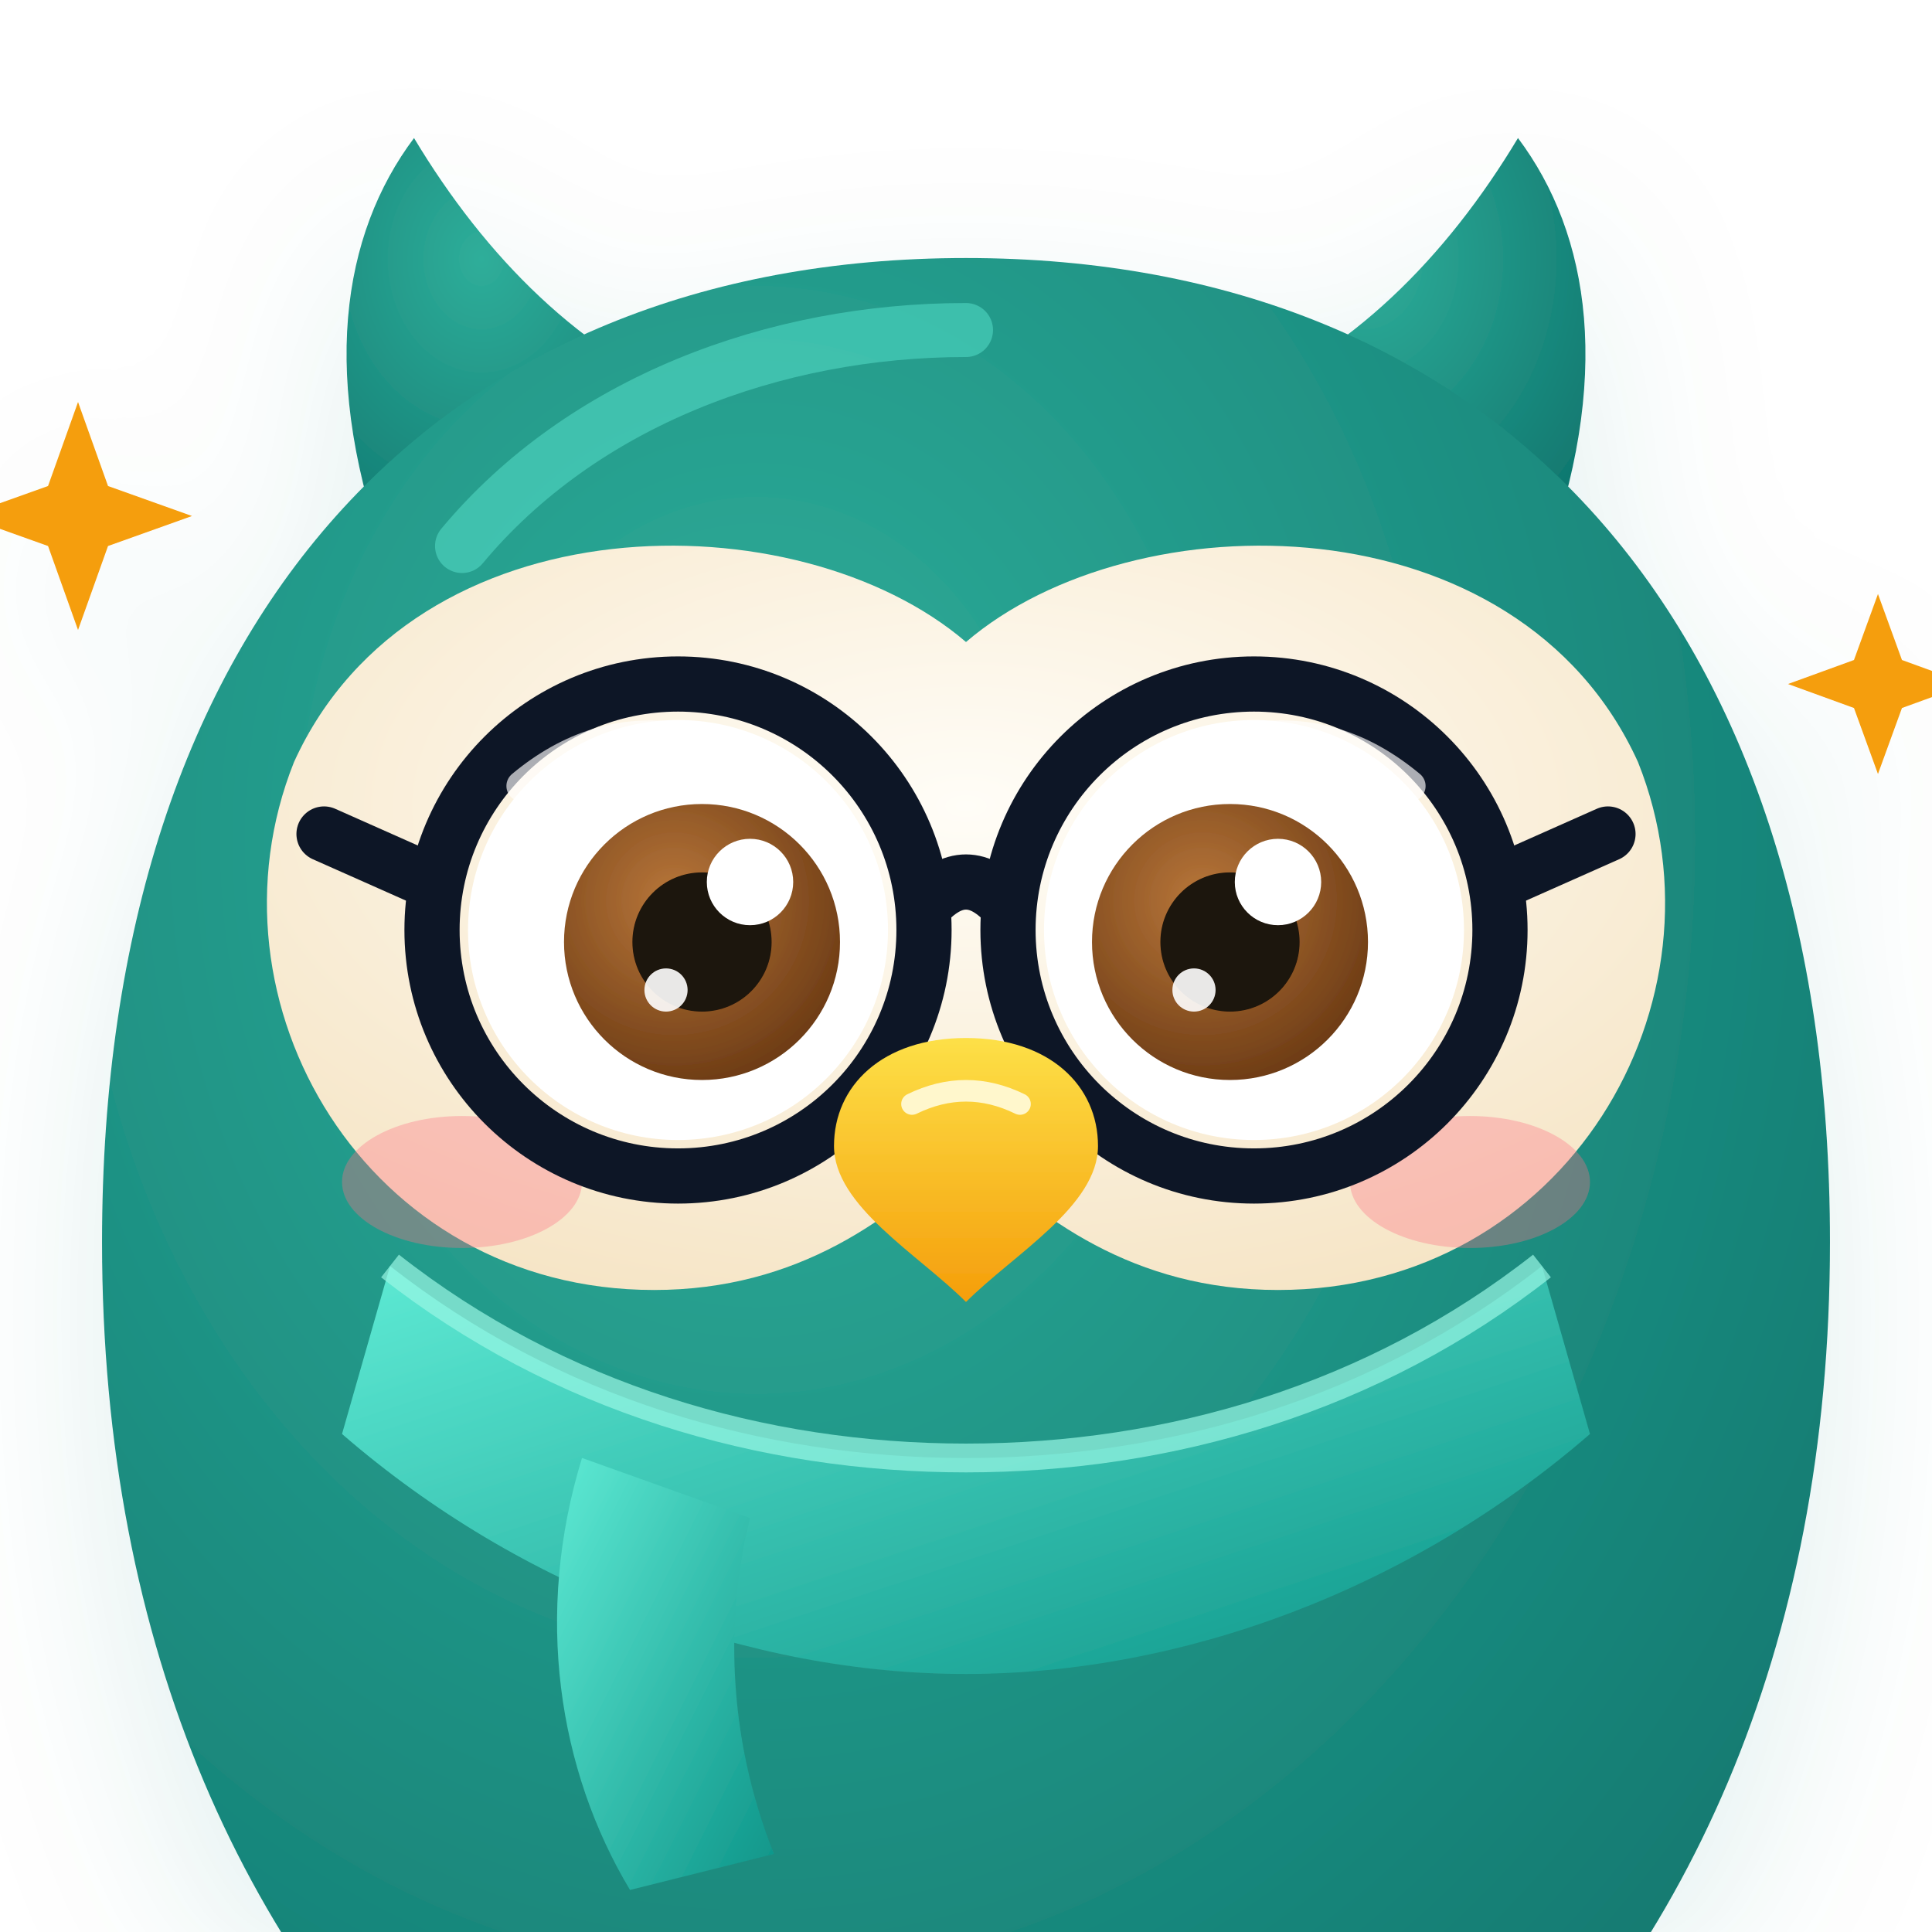
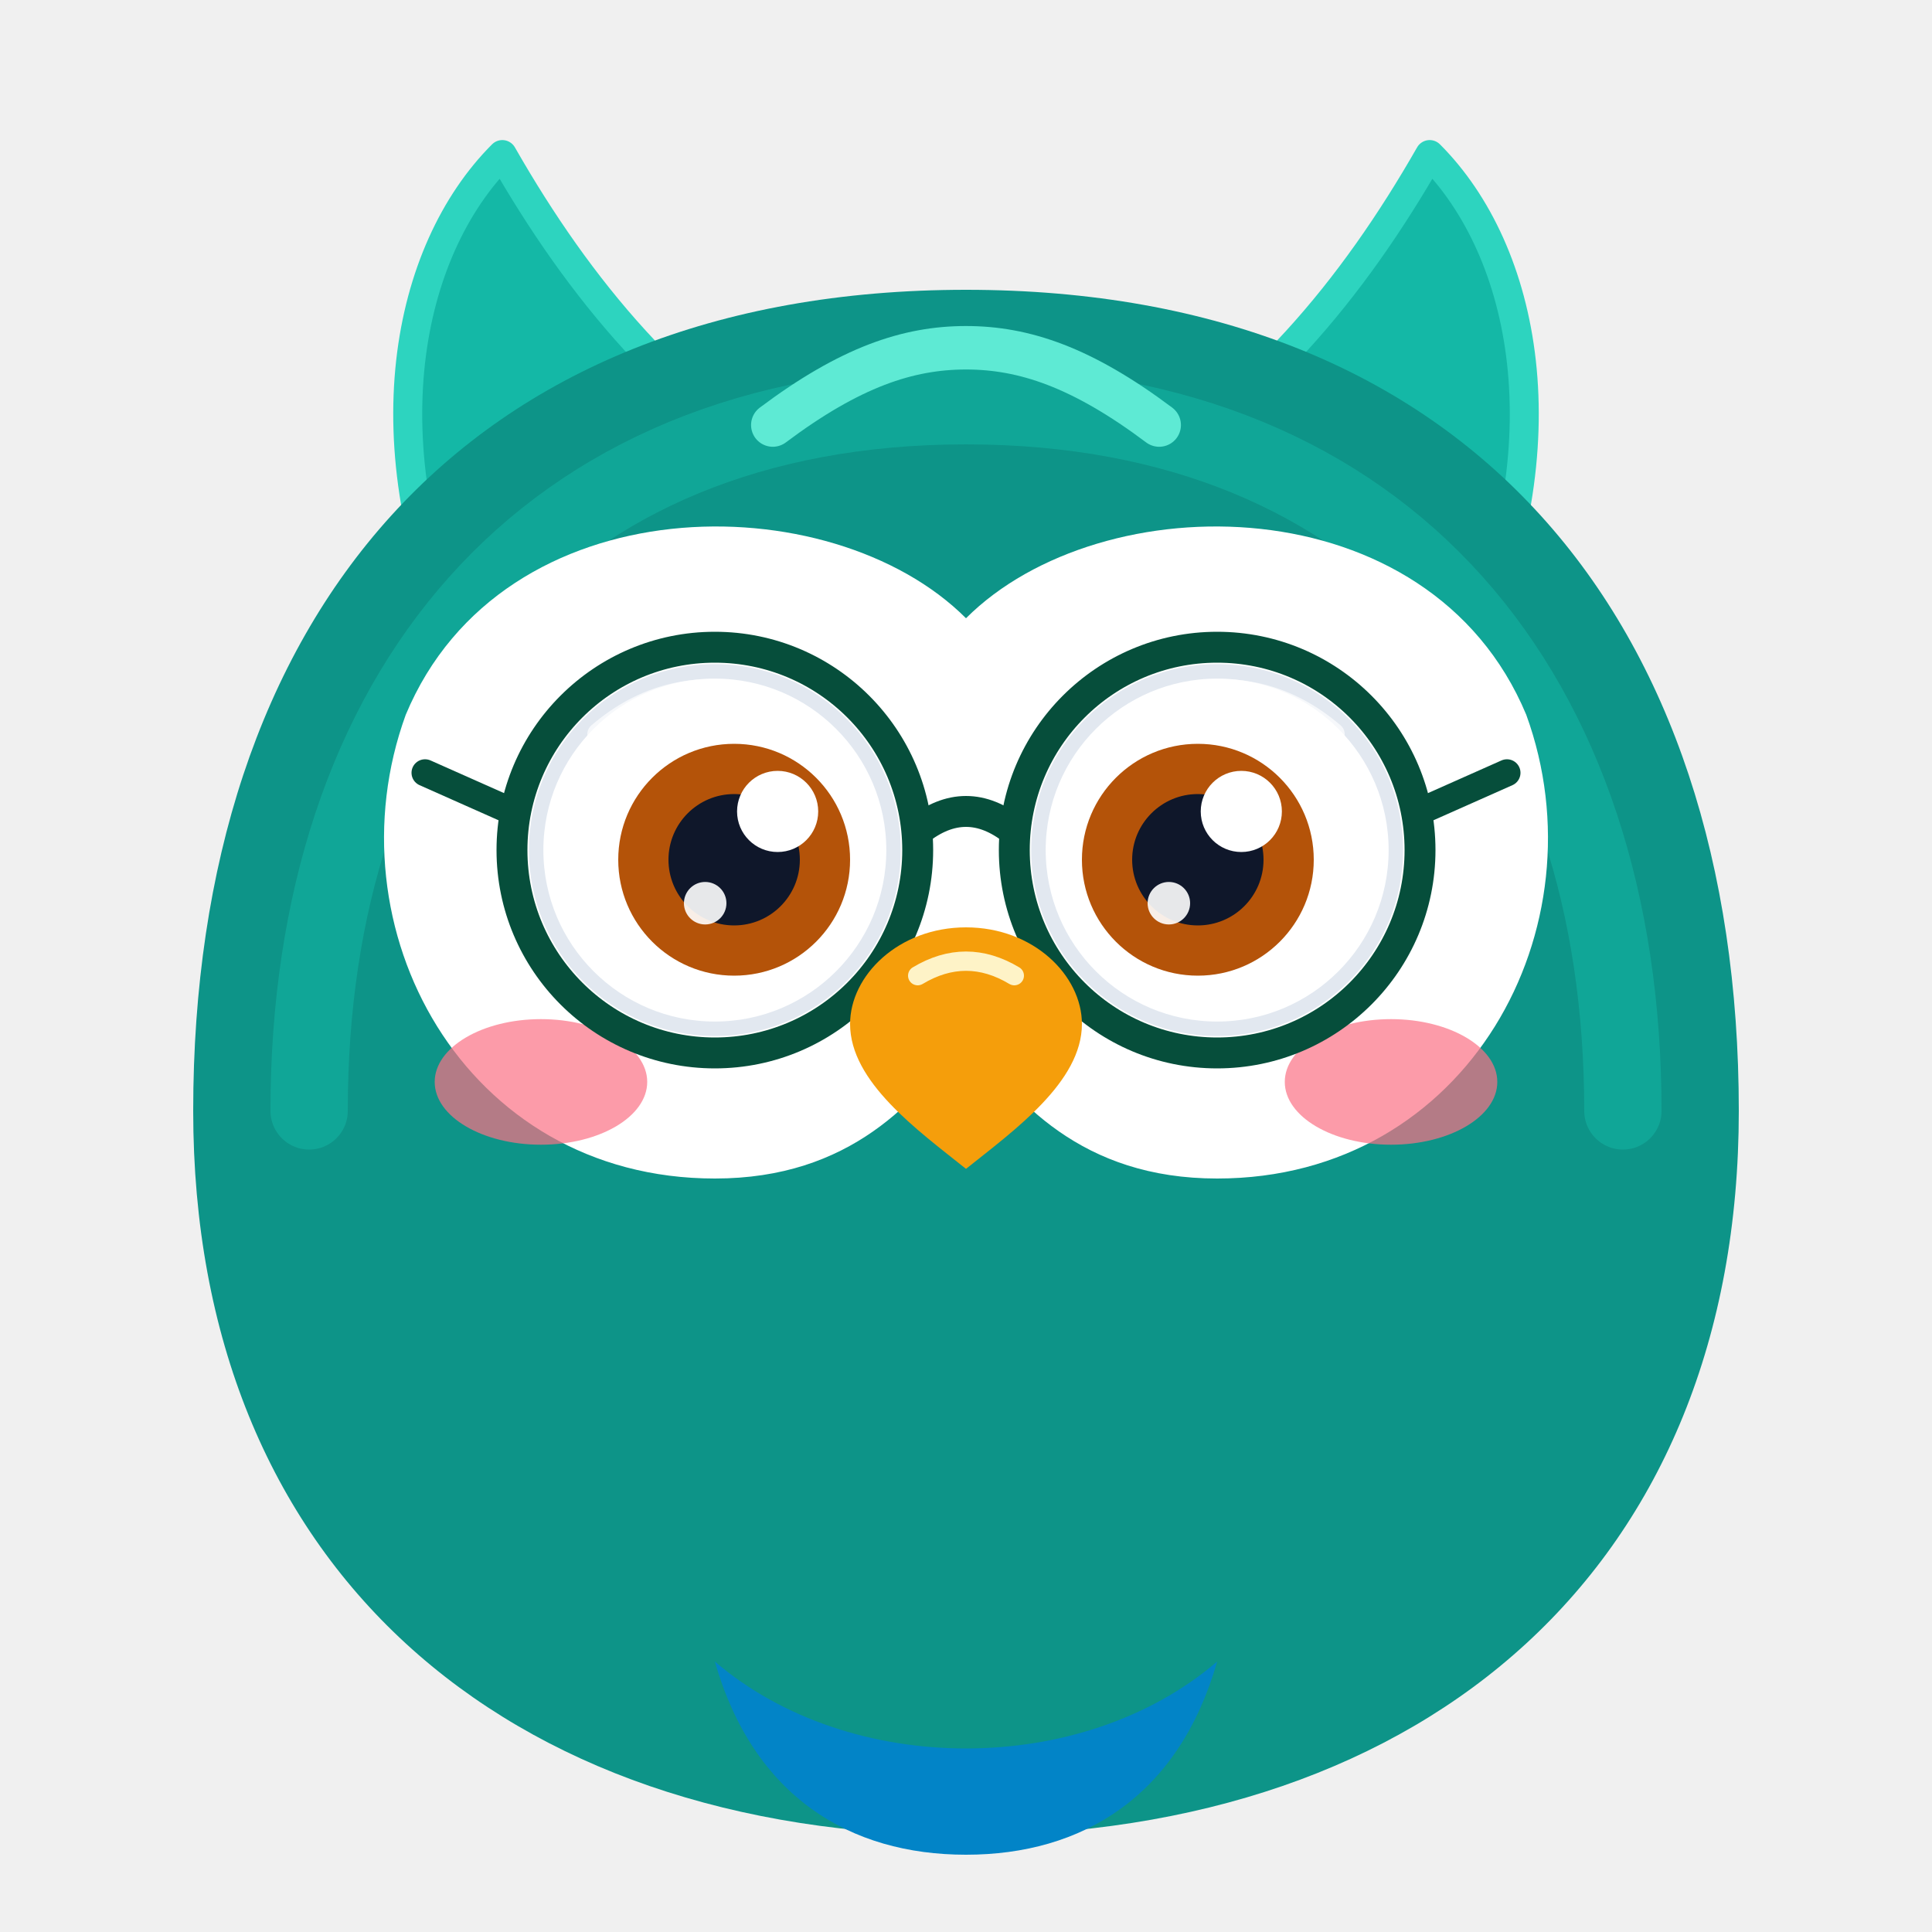
- <svg xmlns="http://www.w3.org/2000/svg" viewBox="0 0 512 512" width="512" height="512">
-   <defs>
-     <radialGradient id="s-body" cx="38%" cy="28%" r="80%">
-       <stop offset="0" stop-color="#2fae9a" />
-       <stop offset="55" stop-color="#0f766e" />
-       <stop offset="100%" stop-color="#0b4f4a" />
-     </radialGradient>
-     <radialGradient id="s-belly" cx="45%" cy="30%" r="75%">
-       <stop offset="0" stop-color="#fffaf0" />
-       <stop offset="100%" stop-color="#f3dfbd" />
-     </radialGradient>
-     <radialGradient id="s-face" cx="50%" cy="35%" r="70%">
-       <stop offset="0" stop-color="#fffdf7" />
-       <stop offset="100%" stop-color="#f6e5c6" />
-     </radialGradient>
-     <radialGradient id="s-iris" cx="40%" cy="35%" r="70%">
-       <stop offset="0" stop-color="#b9773a" />
-       <stop offset="100%" stop-color="#6b3a14" />
-     </radialGradient>
-     <linearGradient id="s-wing" x1="0" y1="0" x2="0" y2="1">
-       <stop offset="0" stop-color="#14897c" />
-       <stop offset="100%" stop-color="#0a5a53" />
-     </linearGradient>
-     <linearGradient id="s-scarf" x1="0" y1="0" x2="1" y2="1">
-       <stop offset="0" stop-color="#5eead4" />
-       <stop offset="100%" stop-color="#0d9488" />
-     </linearGradient>
-     <linearGradient id="s-beak" x1="0" y1="0" x2="0" y2="1">
-       <stop offset="0" stop-color="#fde047" />
-       <stop offset="100%" stop-color="#f59e0b" />
-     </linearGradient>
-     <filter id="softShadow" x="-10%" y="-10%" width="120%" height="120%">
-       <feDropShadow dx="0" dy="6" stdDeviation="8" flood-color="#0f766e" flood-opacity="0.12" />
-     </filter>
-   </defs>
-   <rect width="512" height="512" fill="#ffffff" />
-   <g transform="translate(256, 256) scale(3.18) translate(-100, -85)" filter="url(#softShadow)">
-     <path d="M52 52c-6-16-4-28 2-36 6 10 14 18 24 22z" fill="url(#s-body)" />
-     <path d="M148 52c6-16 4-28-2-36-6 10-14 18-24 22z" fill="url(#s-body)" />
-     <path d="M100 26c44 0 72 30 72 82 0 34-12 60-32 78-12 10-26 14-40 14s-28-4-40-14c-20-18-32-44-32-78 0-52 28-82 72-82z" fill="url(#s-body)" />
-     <path d="M58 50c10-12 26-18 42-18" stroke="#5eead4" stroke-width="4.5" stroke-linecap="round" fill="none" opacity=".45" />
-     <g>
-       <path d="M52 110c14 11 31 16 48 16s34-5 48-16l4 14c-15 13-34 20-52 20s-37-7-52-20z" fill="url(#s-scarf)" />
-       <path d="M52 110c14 11 31 16 48 16s34-5 48-16" stroke="#99f6e4" stroke-width="2.4" fill="none" opacity=".7" />
-       <path d="M68 126c-4 13-2 26 4 36l12-3c-4-10-4-20-2-28z" fill="url(#s-scarf)" />
-     </g>
-     <path d="M100 58c-14-12-46-12-56 10-8 20 6 44 30 44 12 0 20-6 26-12 6 6 14 12 26 12 24 0 38-24 30-44-10-22-42-22-56-10z" fill="url(#s-face)" />
-     <ellipse cx="58" cy="103" rx="10" ry="5.5" fill="#fb7185" opacity=".35" />
-     <ellipse cx="142" cy="103" rx="10" ry="5.5" fill="#fb7185" opacity=".35" />
-     <circle cx="76" cy="82" r="17.5" fill="#ffffff" />
-     <circle cx="124" cy="82" r="17.5" fill="#ffffff" />
-     <g>
-       <circle cx="78" cy="83" r="11.5" fill="url(#s-iris)" />
-       <circle cx="122" cy="83" r="11.5" fill="url(#s-iris)" />
-       <circle cx="78" cy="83" r="5.8" fill="#1c1208" />
-       <circle cx="122" cy="83" r="5.8" fill="#1c1208" />
-       <circle cx="82" cy="78" r="3.6" fill="#ffffff" />
-       <circle cx="126" cy="78" r="3.6" fill="#ffffff" />
-       <circle cx="75" cy="87" r="1.8" fill="#ffffff" opacity=".9" />
-       <circle cx="119" cy="87" r="1.8" fill="#ffffff" opacity=".9" />
-     </g>
-     <g fill="none" stroke="#111827" stroke-width="4.6">
-       <circle cx="76" cy="82" r="20.5" />
-       <circle cx="124" cy="82" r="20.5" />
-       <path d="M96.5 80q3.5-4 7 0" stroke-linecap="round" />
-       <path d="M55.5 78l-9-4M144.5 78l9-4" stroke-linecap="round" />
-     </g>
-     <path d="M63 70q6-5 13-4M137 70q-6-5-13-4" stroke="#ffffff" stroke-width="2.6" stroke-linecap="round" fill="none" opacity=".65" />
-     <g>
-       <path d="M92 104q8 11 16 0z" fill="#d97706" />
-       <path d="M100 91c7 0 11 4 11 9 0 5-7 9-11 13-4-4-11-8-11-13 0-5 4-9 11-9z" fill="url(#s-beak)" />
-       <path d="M95.5 96.5q4.5-2.2 9 0" stroke="#fff7cc" stroke-width="1.8" stroke-linecap="round" fill="none" />
-     </g>
-     <g fill="#f59e0b">
-       <path d="M26 38l2.5 7 7 2.5-7 2.5-2.5 7-2.5-7-7-2.5 7-2.5z" />
-       <path d="M176 54l2 5.5 5.5 2-5.5 2-2 5.5-2-5.5-5.5-2 5.5-2z" />
-     </g>
-   </g>
+ <svg xmlns="http://www.w3.org/2000/svg" viewBox="0 0 200 200" width="200" height="200">
+   <path d="M48 68 C38 46 42 26 52 16 C60 30 70 42 84 50 Z" fill="#14b8a6" />
+   <path d="M48 68 C38 46 42 26 52 16 C60 30 70 42 84 50 Z" fill="none" stroke="#2dd4bf" stroke-width="3" stroke-linejoin="round" />
+   <path d="M152 68 C162 46 158 26 148 16 C140 30 130 42 116 50 Z" fill="#14b8a6" />
+   <path d="M152 68 C162 46 158 26 148 16 C140 30 130 42 116 50 Z" fill="none" stroke="#2dd4bf" stroke-width="3" stroke-linejoin="round" />
+   <path d="M100 30 C152 30 180 64 180 115 C180 162 148 190 100 190 C52 190 20 162 20 115 C20 64 48 30 100 30 Z" fill="#0d9488" />
+   <path d="M32 115 C32 72 56 42 100 42 C144 42 168 72 168 115" fill="none" stroke="#14b8a6" stroke-width="8" stroke-linecap="round" opacity="0.5" />
+   <path d="M80 44 C88 38 94 36 100 36 C106 36 112 38 120 44" fill="none" stroke="#5eead4" stroke-width="4.5" stroke-linecap="round" />
+   <path d="M100 64 C86 50 52 50 42 74 C34 96 48 122 74 122 C88 122 95 114 100 107 C105 114 112 122 126 122 C152 122 166 96 158 74 C148 50 114 50 100 64 Z" fill="#ffffff" />
+   <ellipse cx="56" cy="112" rx="11" ry="6.5" fill="#fb7185" opacity="0.7" />
+   <ellipse cx="144" cy="112" rx="11" ry="6.5" fill="#fb7185" opacity="0.7" />
+   <circle cx="74" cy="88" r="18.5" fill="#ffffff" stroke="#e2e8f0" stroke-width="1.5" />
+   <circle cx="126" cy="88" r="18.5" fill="#ffffff" stroke="#e2e8f0" stroke-width="1.5" />
+   <circle cx="76" cy="89" r="12" fill="#b45309" />
+   <circle cx="124" cy="89" r="12" fill="#b45309" />
+   <circle cx="76" cy="89" r="6.8" fill="#0f172a" />
+   <circle cx="124" cy="89" r="6.8" fill="#0f172a" />
+   <circle cx="80.5" cy="84" r="4.2" fill="#ffffff" />
+   <circle cx="128.5" cy="84" r="4.2" fill="#ffffff" />
+   <circle cx="73" cy="93.5" r="2.2" fill="#ffffff" opacity="0.9" />
+   <circle cx="121" cy="93.5" r="2.2" fill="#ffffff" opacity="0.9" />
+   <circle cx="74" cy="88" r="21" fill="none" stroke="#064e3b" stroke-width="3.2" />
+   <circle cx="126" cy="88" r="21" fill="none" stroke="#064e3b" stroke-width="3.2" />
+   <path d="M95 86 Q100 82 105 86" fill="none" stroke="#064e3b" stroke-width="3.2" stroke-linecap="round" />
+   <path d="M53 84 L44 80" fill="none" stroke="#064e3b" stroke-width="2.8" stroke-linecap="round" />
+   <path d="M147 84 L156 80" fill="none" stroke="#064e3b" stroke-width="2.8" stroke-linecap="round" />
+   <path d="M62 76 Q69 70 78 72" fill="none" stroke="#ffffff" stroke-width="2.4" stroke-linecap="round" opacity="0.7" />
+   <path d="M138 76 Q131 70 122 72" fill="none" stroke="#ffffff" stroke-width="2.4" stroke-linecap="round" opacity="0.7" />
+   <path d="M91 108 Q100 123 109 108 Z" fill="#d97706" />
+   <path d="M100 96 C107 96 112 101 112 106 C112 112 105 117 100 121 C95 117 88 112 88 106 C88 101 93 96 100 96 Z" fill="#f59e0b" />
+   <path d="M95 101 Q100 98 105 101" fill="none" stroke="#fef3c7" stroke-width="2" stroke-linecap="round" />
+   <path d="M74 172 C88 184 112 184 126 172 C122 186 112 192 100 192 C88 192 78 186 74 172 Z" fill="#0284c7" />
</svg>
